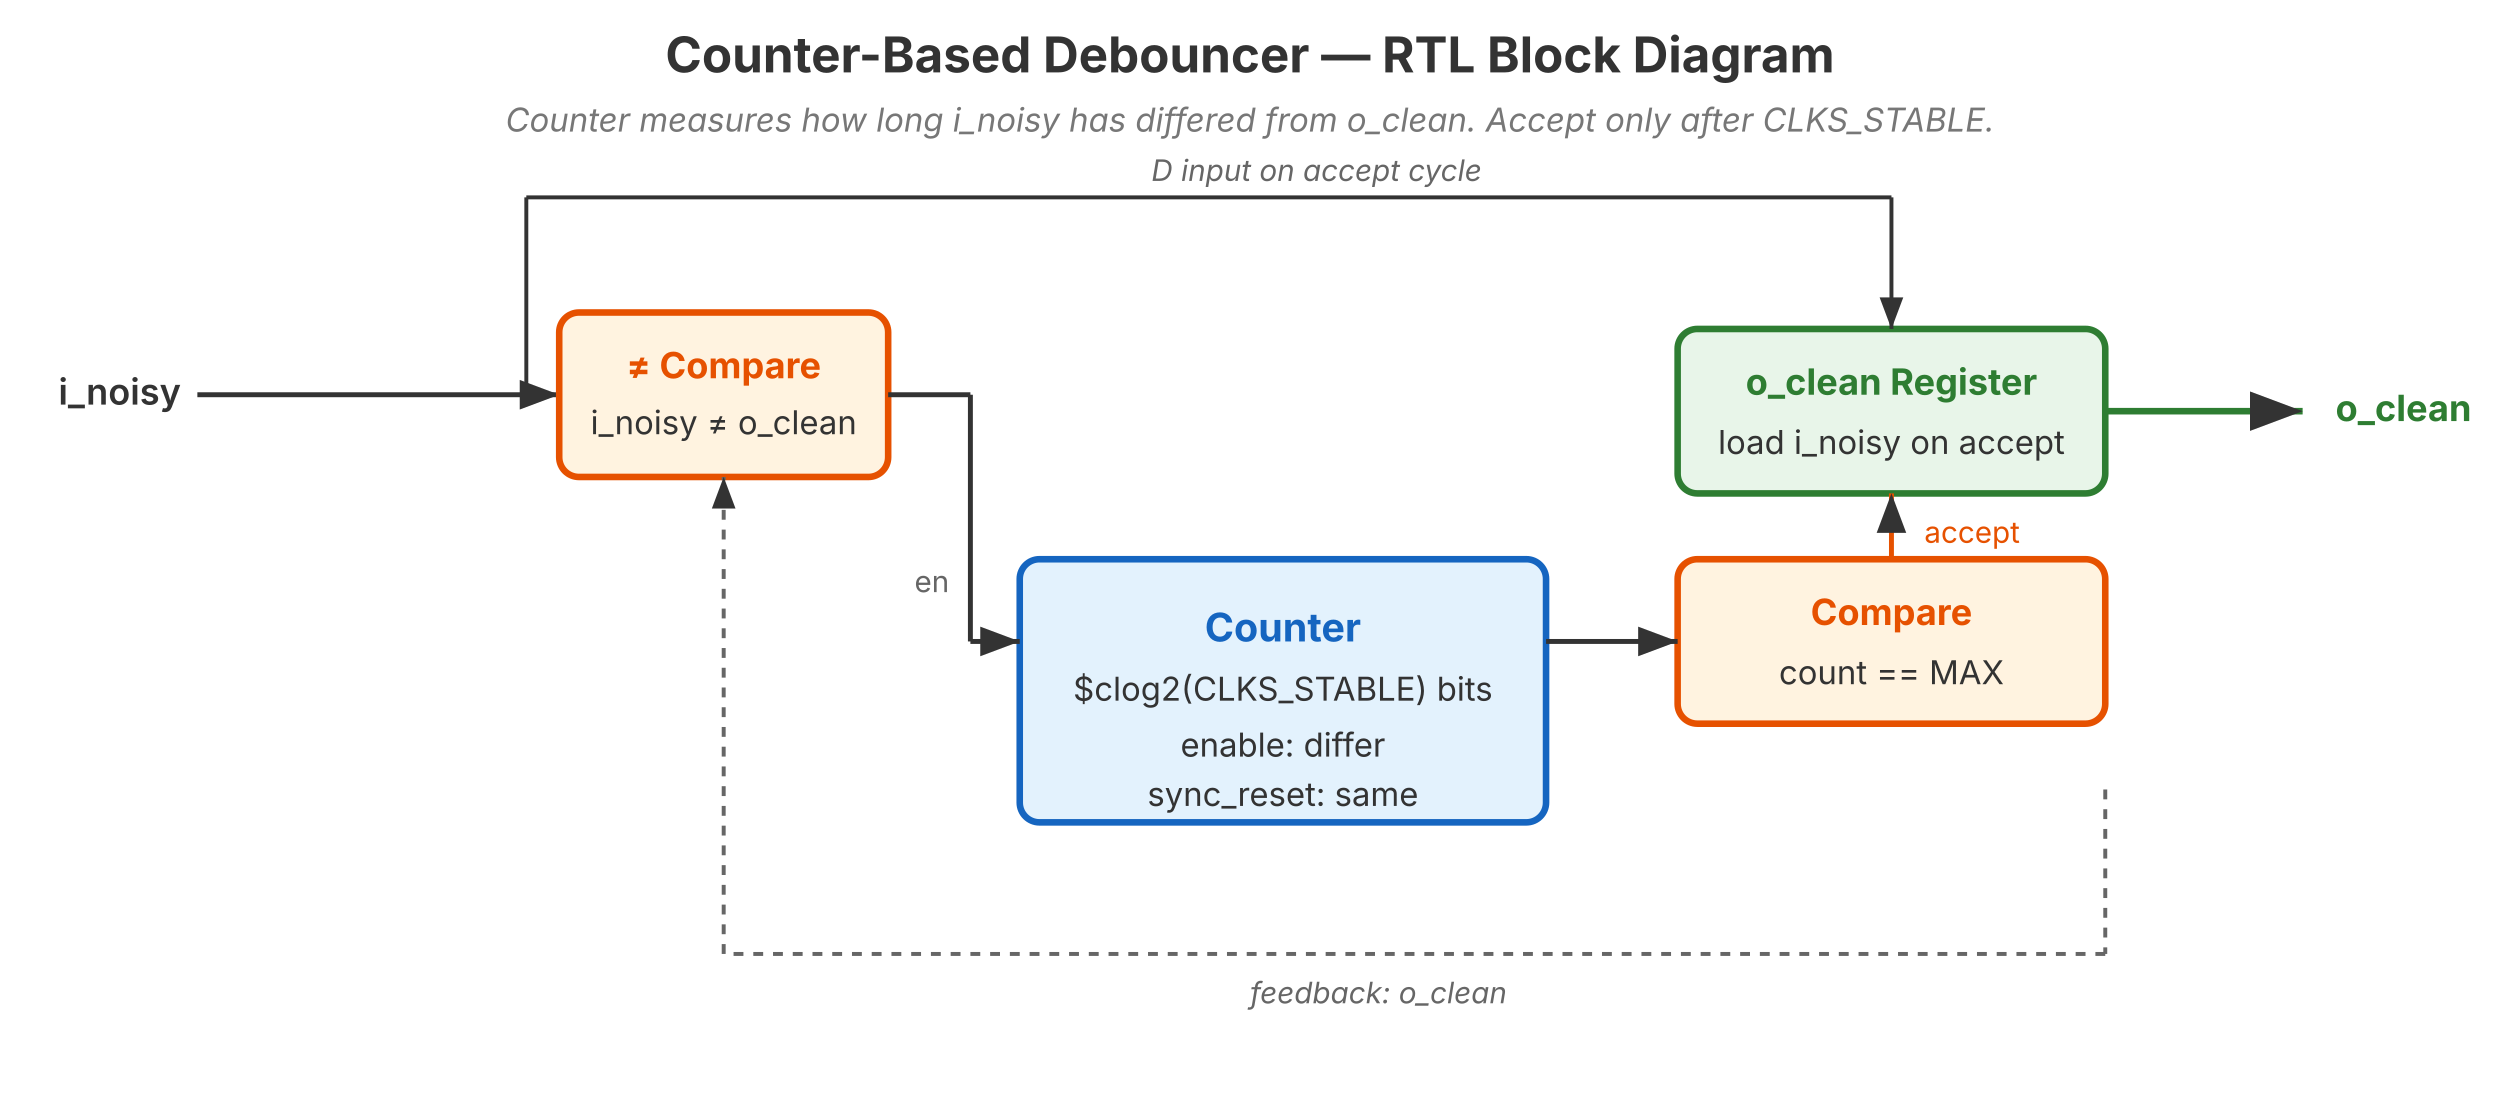
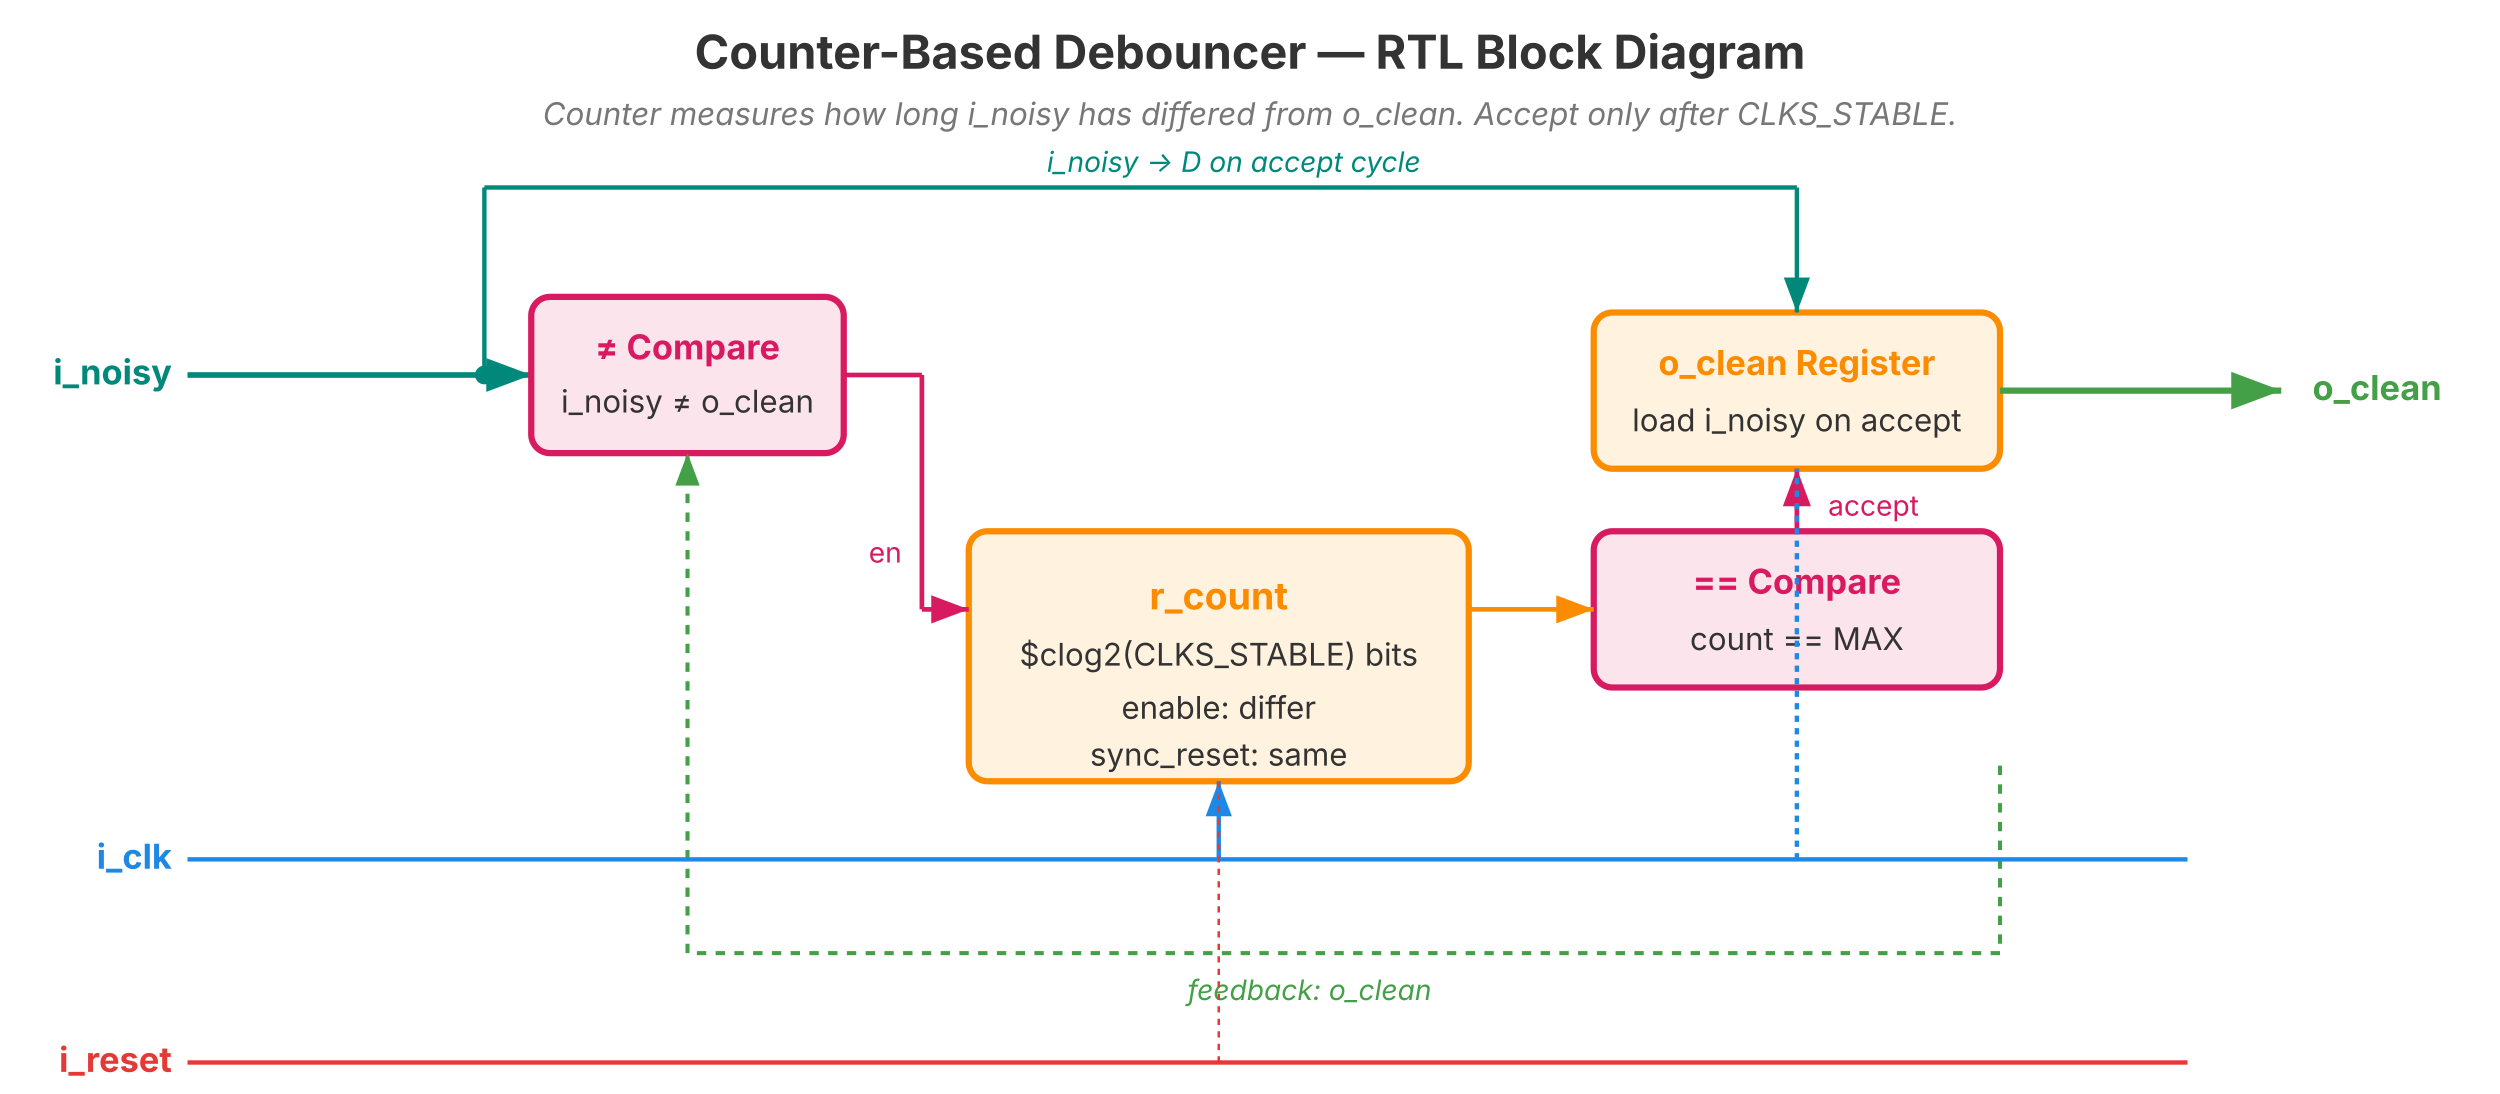
- <svg xmlns="http://www.w3.org/2000/svg" viewBox="0 0 760 340" font-family="Inter, sans-serif">
+ <svg xmlns="http://www.w3.org/2000/svg" viewBox="0 0 800 350" font-family="Inter, sans-serif">
  <defs>
    <marker id="arr" markerWidth="8" markerHeight="6" refX="8" refY="3" orient="auto">
      <path d="M0,0 L8,3 L0,6 Z" fill="#333" />
    </marker>
+     <marker id="arrTeal" markerWidth="8" markerHeight="6" refX="8" refY="3" orient="auto">
+       <path d="M0,0 L8,3 L0,6 Z" fill="#00897B" />
+     </marker>
+     <marker id="arrBlue" markerWidth="8" markerHeight="6" refX="8" refY="3" orient="auto">
+       <path d="M0,0 L8,3 L0,6 Z" fill="#1E88E5" />
+     </marker>
+     <marker id="arrRed" markerWidth="8" markerHeight="6" refX="8" refY="3" orient="auto">
+       <path d="M0,0 L8,3 L0,6 Z" fill="#E53935" />
+     </marker>
+     <marker id="arrGreen" markerWidth="8" markerHeight="6" refX="8" refY="3" orient="auto">
+       <path d="M0,0 L8,3 L0,6 Z" fill="#43A047" />
+     </marker>
+     <marker id="arrOrange" markerWidth="8" markerHeight="6" refX="8" refY="3" orient="auto">
+       <path d="M0,0 L8,3 L0,6 Z" fill="#FB8C00" />
+     </marker>
+     <marker id="arrMag" markerWidth="8" markerHeight="6" refX="8" refY="3" orient="auto">
+       <path d="M0,0 L8,3 L0,6 Z" fill="#D81B60" />
+     </marker>
  </defs>
-   <text x="380" y="22" text-anchor="middle" font-size="15" font-weight="700" fill="#333">Counter-Based Debouncer — RTL Block Diagram</text>
-   <text x="380" y="40" text-anchor="middle" font-size="10" fill="#777" font-style="italic">Counter measures how long i_noisy has differed from o_clean. Accept only after CLKS_STABLE.</text>
-   <text x="55" y="123" text-anchor="end" font-size="11" fill="#333" font-weight="600">i_noisy</text>
-   <line x1="60" y1="120" x2="170" y2="120" stroke="#333" stroke-width="1.5" marker-end="url(#arr)" />
-   <rect x="170" y="95" width="100" height="50" rx="6" fill="#FFF3E0" stroke="#E65100" stroke-width="2" />
-   <text x="220" y="115" text-anchor="middle" font-size="11" font-weight="700" fill="#E65100">≠ Compare</text>
+   <text x="400" y="22" text-anchor="middle" font-size="15" font-weight="700" fill="#333">Counter-Based Debouncer — RTL Block Diagram</text>
+   <text x="400" y="40" text-anchor="middle" font-size="10" fill="#777" font-style="italic">Counter measures how long i_noisy has differed from o_clean. Accept only after CLKS_STABLE.</text>
+   <text x="55" y="123" text-anchor="end" font-size="11" fill="#00897B" font-weight="700">i_noisy</text>
+   <line x1="60" y1="120" x2="170" y2="120" stroke="#00897B" stroke-width="1.8" marker-end="url(#arrTeal)" />
+   <circle cx="155" cy="120" r="3" fill="#00897B" />
+   <rect x="170" y="95" width="100" height="50" rx="6" fill="#FCE4EC" stroke="#D81B60" stroke-width="2" />
+   <text x="220" y="115" text-anchor="middle" font-size="11" font-weight="700" fill="#D81B60">≠ Compare</text>
  <text x="220" y="132" text-anchor="middle" font-size="10" fill="#333">i_noisy ≠ o_clean</text>
-   <line x1="640" y1="240" x2="640" y2="290" stroke="#666" stroke-width="1.2" stroke-dasharray="3,3" />
-   <line x1="640" y1="290" x2="220" y2="290" stroke="#666" stroke-width="1.2" stroke-dasharray="3,3" />
-   <line x1="220" y1="290" x2="220" y2="145" stroke="#666" stroke-width="1.2" stroke-dasharray="3,3" marker-end="url(#arr)" />
-   <text x="380" y="305" font-size="9" fill="#666" font-style="italic">feedback: o_clean</text>
-   <rect x="310" y="170" width="160" height="80" rx="6" fill="#E3F2FD" stroke="#1565C0" stroke-width="2" />
-   <text x="390" y="195" text-anchor="middle" font-size="12" font-weight="700" fill="#1565C0">Counter</text>
+   <line x1="640" y1="245" x2="640" y2="305" stroke="#43A047" stroke-width="1.3" stroke-dasharray="3,3" />
+   <line x1="640" y1="305" x2="220" y2="305" stroke="#43A047" stroke-width="1.3" stroke-dasharray="3,3" />
+   <line x1="220" y1="305" x2="220" y2="145" stroke="#43A047" stroke-width="1.3" stroke-dasharray="3,3" marker-end="url(#arrGreen)" />
+   <text x="380" y="320" font-size="9" fill="#43A047" font-style="italic">feedback: o_clean</text>
+   <rect x="310" y="170" width="160" height="80" rx="6" fill="#FFF3E0" stroke="#FB8C00" stroke-width="2" />
+   <text x="390" y="195" text-anchor="middle" font-size="12" font-weight="700" fill="#FB8C00">r_count</text>
  <text x="390" y="213" text-anchor="middle" font-size="10" fill="#333">$clog2(CLKS_STABLE) bits</text>
  <text x="390" y="230" text-anchor="middle" font-size="10" fill="#333">enable: differ</text>
  <text x="390" y="245" text-anchor="middle" font-size="10" fill="#333">sync_reset: same</text>
-   <line x1="270" y1="120" x2="295" y2="120" stroke="#333" stroke-width="1.5" />
-   <line x1="295" y1="120" x2="295" y2="195" stroke="#333" stroke-width="1.5" />
-   <line x1="295" y1="195" x2="310" y2="195" stroke="#333" stroke-width="1.5" marker-end="url(#arr)" />
-   <text x="278" y="180" font-size="9" fill="#666">en</text>
-   <rect x="510" y="170" width="130" height="50" rx="6" fill="#FFF3E0" stroke="#E65100" stroke-width="2" />
-   <text x="575" y="190" text-anchor="middle" font-size="11" font-weight="700" fill="#E65100">Compare</text>
+   <line x1="270" y1="120" x2="295" y2="120" stroke="#D81B60" stroke-width="1.5" />
+   <line x1="295" y1="120" x2="295" y2="195" stroke="#D81B60" stroke-width="1.5" />
+   <line x1="295" y1="195" x2="310" y2="195" stroke="#D81B60" stroke-width="1.5" marker-end="url(#arrMag)" />
+   <text x="278" y="180" font-size="9" fill="#D81B60">en</text>
+   <rect x="510" y="170" width="130" height="50" rx="6" fill="#FCE4EC" stroke="#D81B60" stroke-width="2" />
+   <text x="575" y="190" text-anchor="middle" font-size="11" font-weight="700" fill="#D81B60">== Compare</text>
  <text x="575" y="208" text-anchor="middle" font-size="10" fill="#333">count == MAX</text>
-   <line x1="470" y1="195" x2="510" y2="195" stroke="#333" stroke-width="1.5" marker-end="url(#arr)" />
-   <rect x="510" y="100" width="130" height="50" rx="6" fill="#E8F5E9" stroke="#2E7D32" stroke-width="2" />
-   <text x="575" y="120" text-anchor="middle" font-size="11" font-weight="700" fill="#2E7D32">o_clean Register</text>
+   <line x1="470" y1="195" x2="510" y2="195" stroke="#FB8C00" stroke-width="1.5" marker-end="url(#arrOrange)" />
+   <rect x="510" y="100" width="130" height="50" rx="6" fill="#FFF3E0" stroke="#FB8C00" stroke-width="2" />
+   <text x="575" y="120" text-anchor="middle" font-size="11" font-weight="700" fill="#FB8C00">o_clean Register</text>
  <text x="575" y="138" text-anchor="middle" font-size="10" fill="#333">load i_noisy on accept</text>
-   <line x1="575" y1="170" x2="575" y2="150" stroke="#E65100" stroke-width="1.5" marker-end="url(#arr)" />
-   <text x="585" y="165" font-size="9" fill="#E65100">accept</text>
-   <line x1="160" y1="120" x2="160" y2="60" stroke="#333" stroke-width="1.2" />
-   <line x1="160" y1="60" x2="575" y2="60" stroke="#333" stroke-width="1.2" />
-   <line x1="575" y1="60" x2="575" y2="100" stroke="#333" stroke-width="1.2" marker-end="url(#arr)" />
-   <text x="350" y="55" font-size="9" fill="#666" font-style="italic">D input on accept cycle</text>
-   <line x1="640" y1="125" x2="700" y2="125" stroke="#2E7D32" stroke-width="2" marker-end="url(#arr)" />
-   <text x="710" y="128" font-size="11" font-weight="700" fill="#2E7D32">o_clean</text>
+   <line x1="575" y1="170" x2="575" y2="150" stroke="#D81B60" stroke-width="1.5" marker-end="url(#arrMag)" />
+   <text x="585" y="165" font-size="9" fill="#D81B60">accept</text>
+   <line x1="155" y1="120" x2="155" y2="60" stroke="#00897B" stroke-width="1.4" />
+   <line x1="155" y1="60" x2="575" y2="60" stroke="#00897B" stroke-width="1.4" />
+   <line x1="575" y1="60" x2="575" y2="100" stroke="#00897B" stroke-width="1.4" marker-end="url(#arrTeal)" />
+   <text x="335" y="55" font-size="9" fill="#00897B" font-style="italic">i_noisy → D on accept cycle</text>
+   <line x1="640" y1="125" x2="730" y2="125" stroke="#43A047" stroke-width="2" marker-end="url(#arrGreen)" />
+   <text x="740" y="128" font-size="11" font-weight="700" fill="#43A047">o_clean</text>
+   <text x="55" y="278" text-anchor="end" font-size="11" fill="#1E88E5" font-weight="700">i_clk</text>
+   <line x1="60" y1="275" x2="700" y2="275" stroke="#1E88E5" stroke-width="1.4" />
+   <line x1="390" y1="275" x2="390" y2="250" stroke="#1E88E5" stroke-width="1.4" marker-end="url(#arrBlue)" />
+   <line x1="575" y1="275" x2="575" y2="150" stroke="#1E88E5" stroke-width="1.4" stroke-dasharray="2,2" />
+   <text x="55" y="343" text-anchor="end" font-size="11" fill="#E53935" font-weight="700">i_reset</text>
+   <line x1="60" y1="340" x2="700" y2="340" stroke="#E53935" stroke-width="1.4" />
+   <line x1="390" y1="340" x2="390" y2="250" stroke="#E53935" stroke-width="0.8" stroke-dasharray="2,2" />
</svg>
